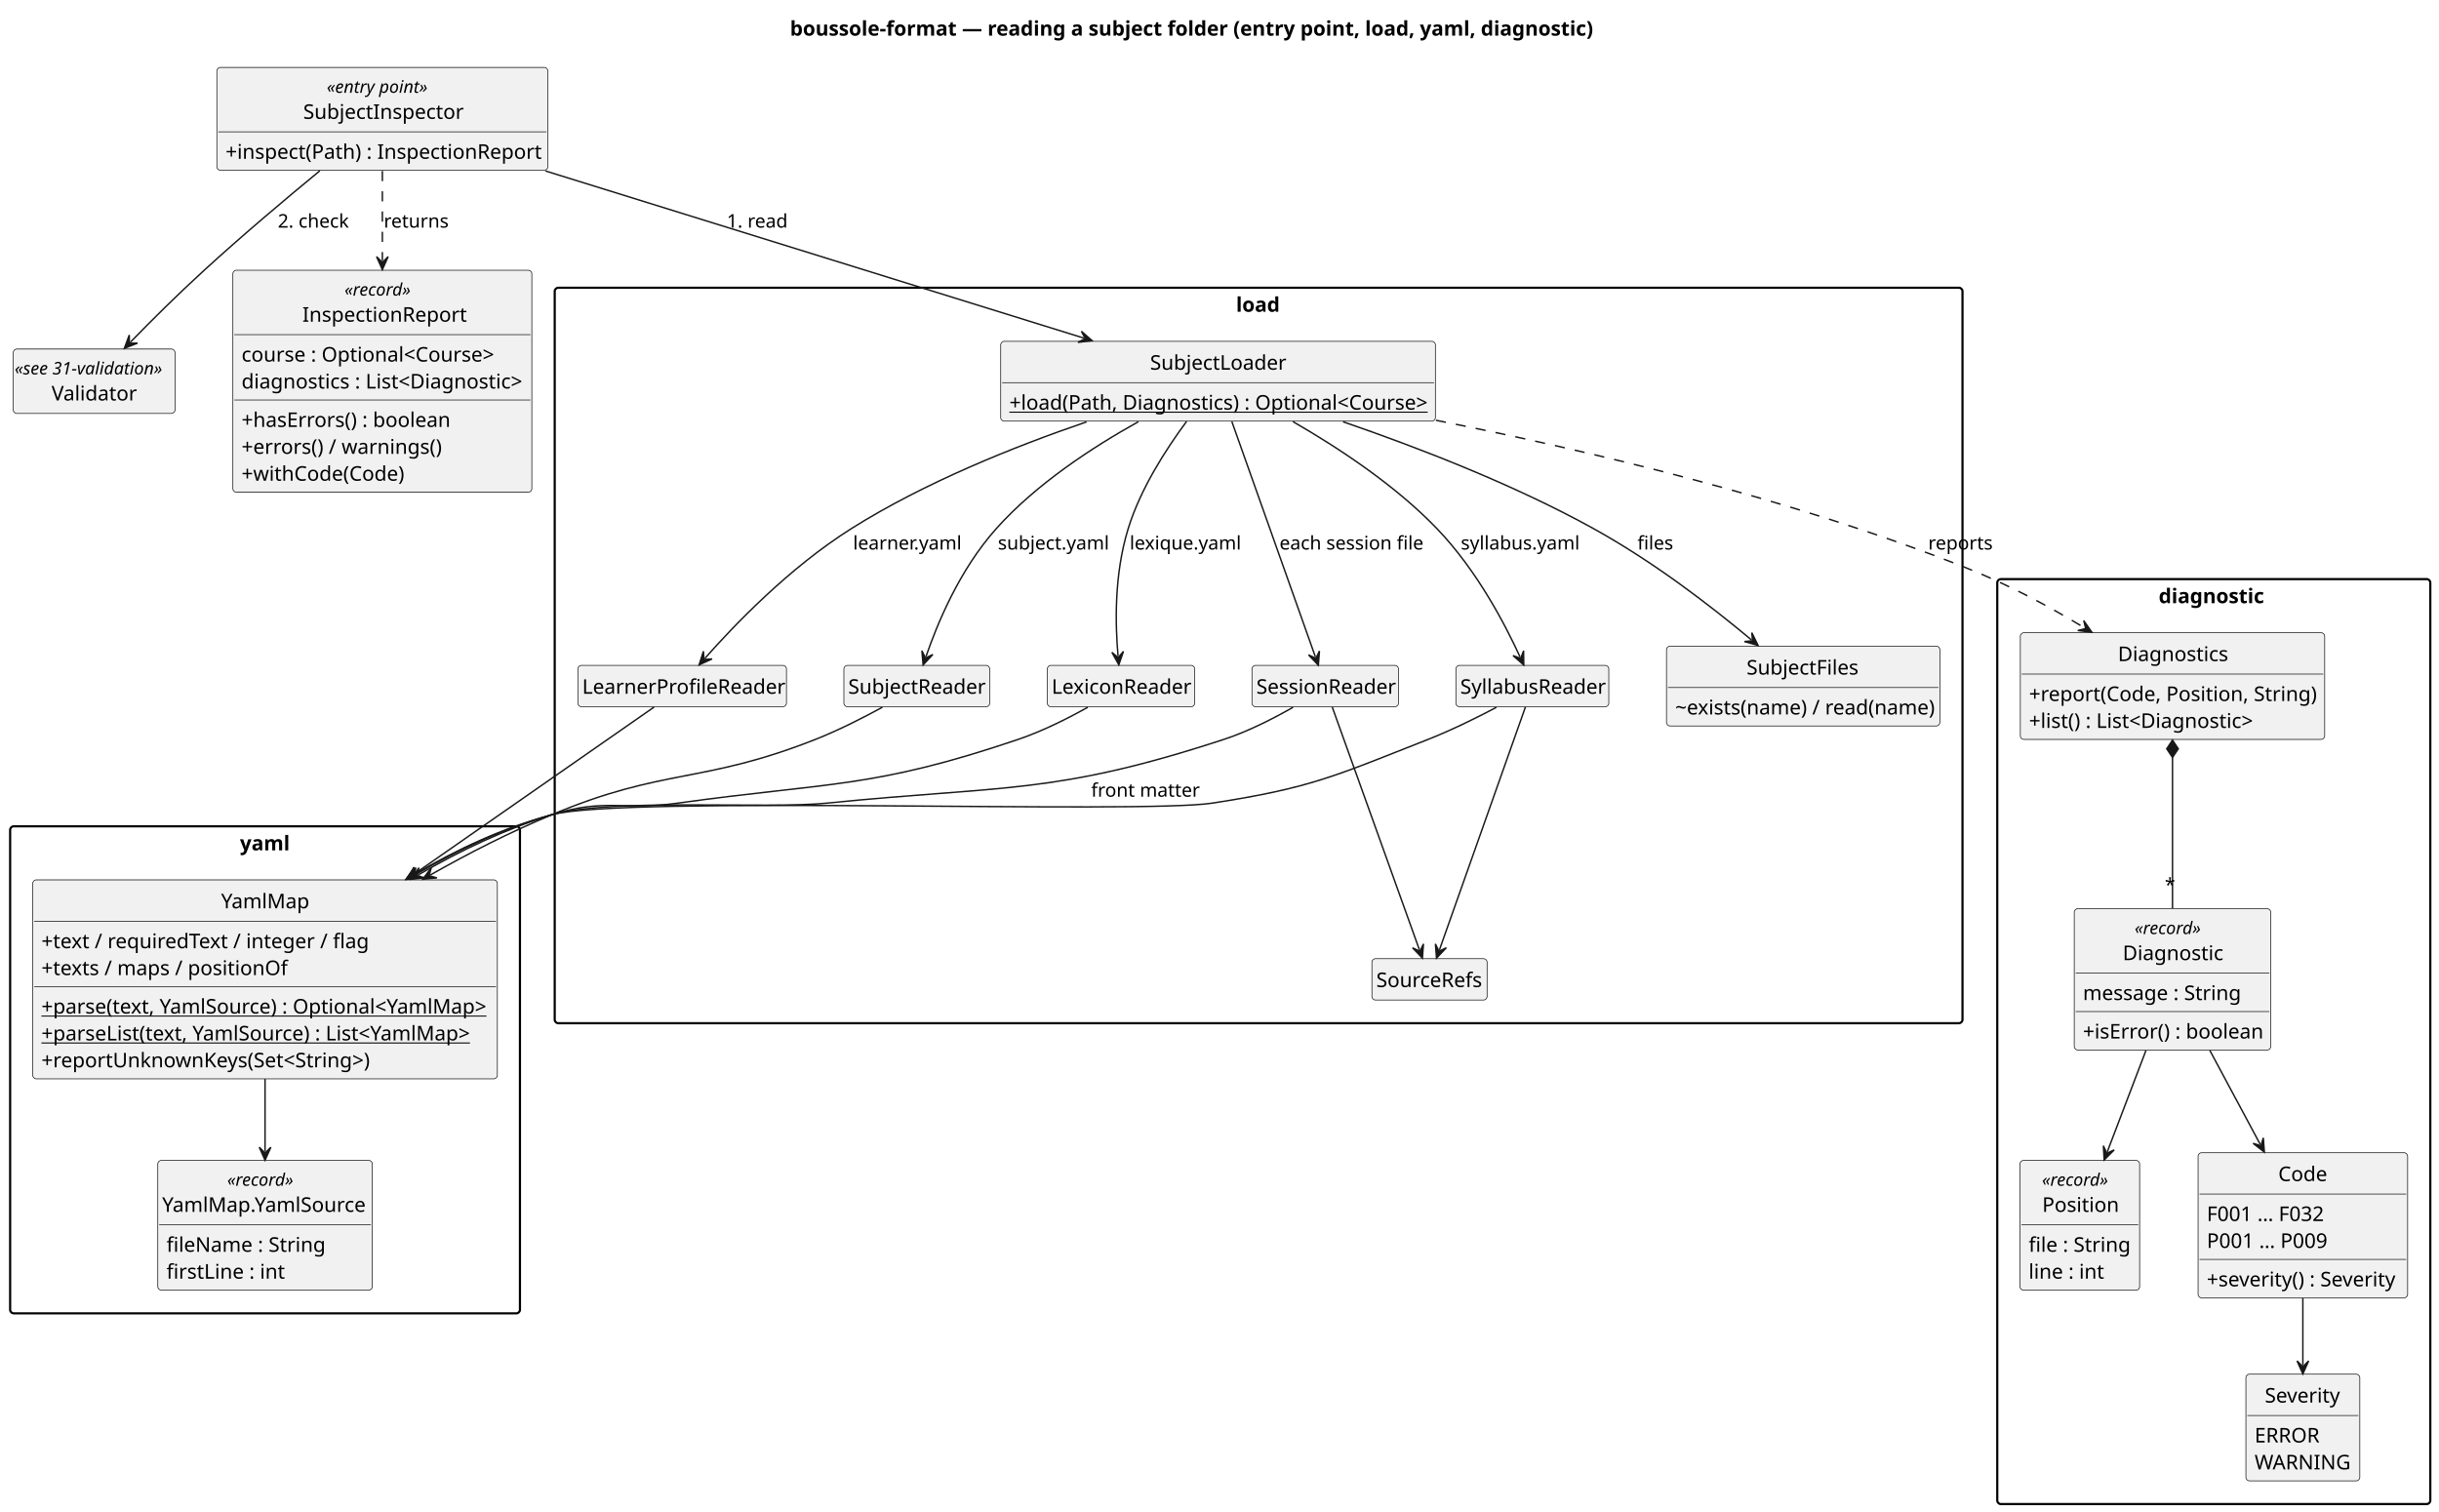
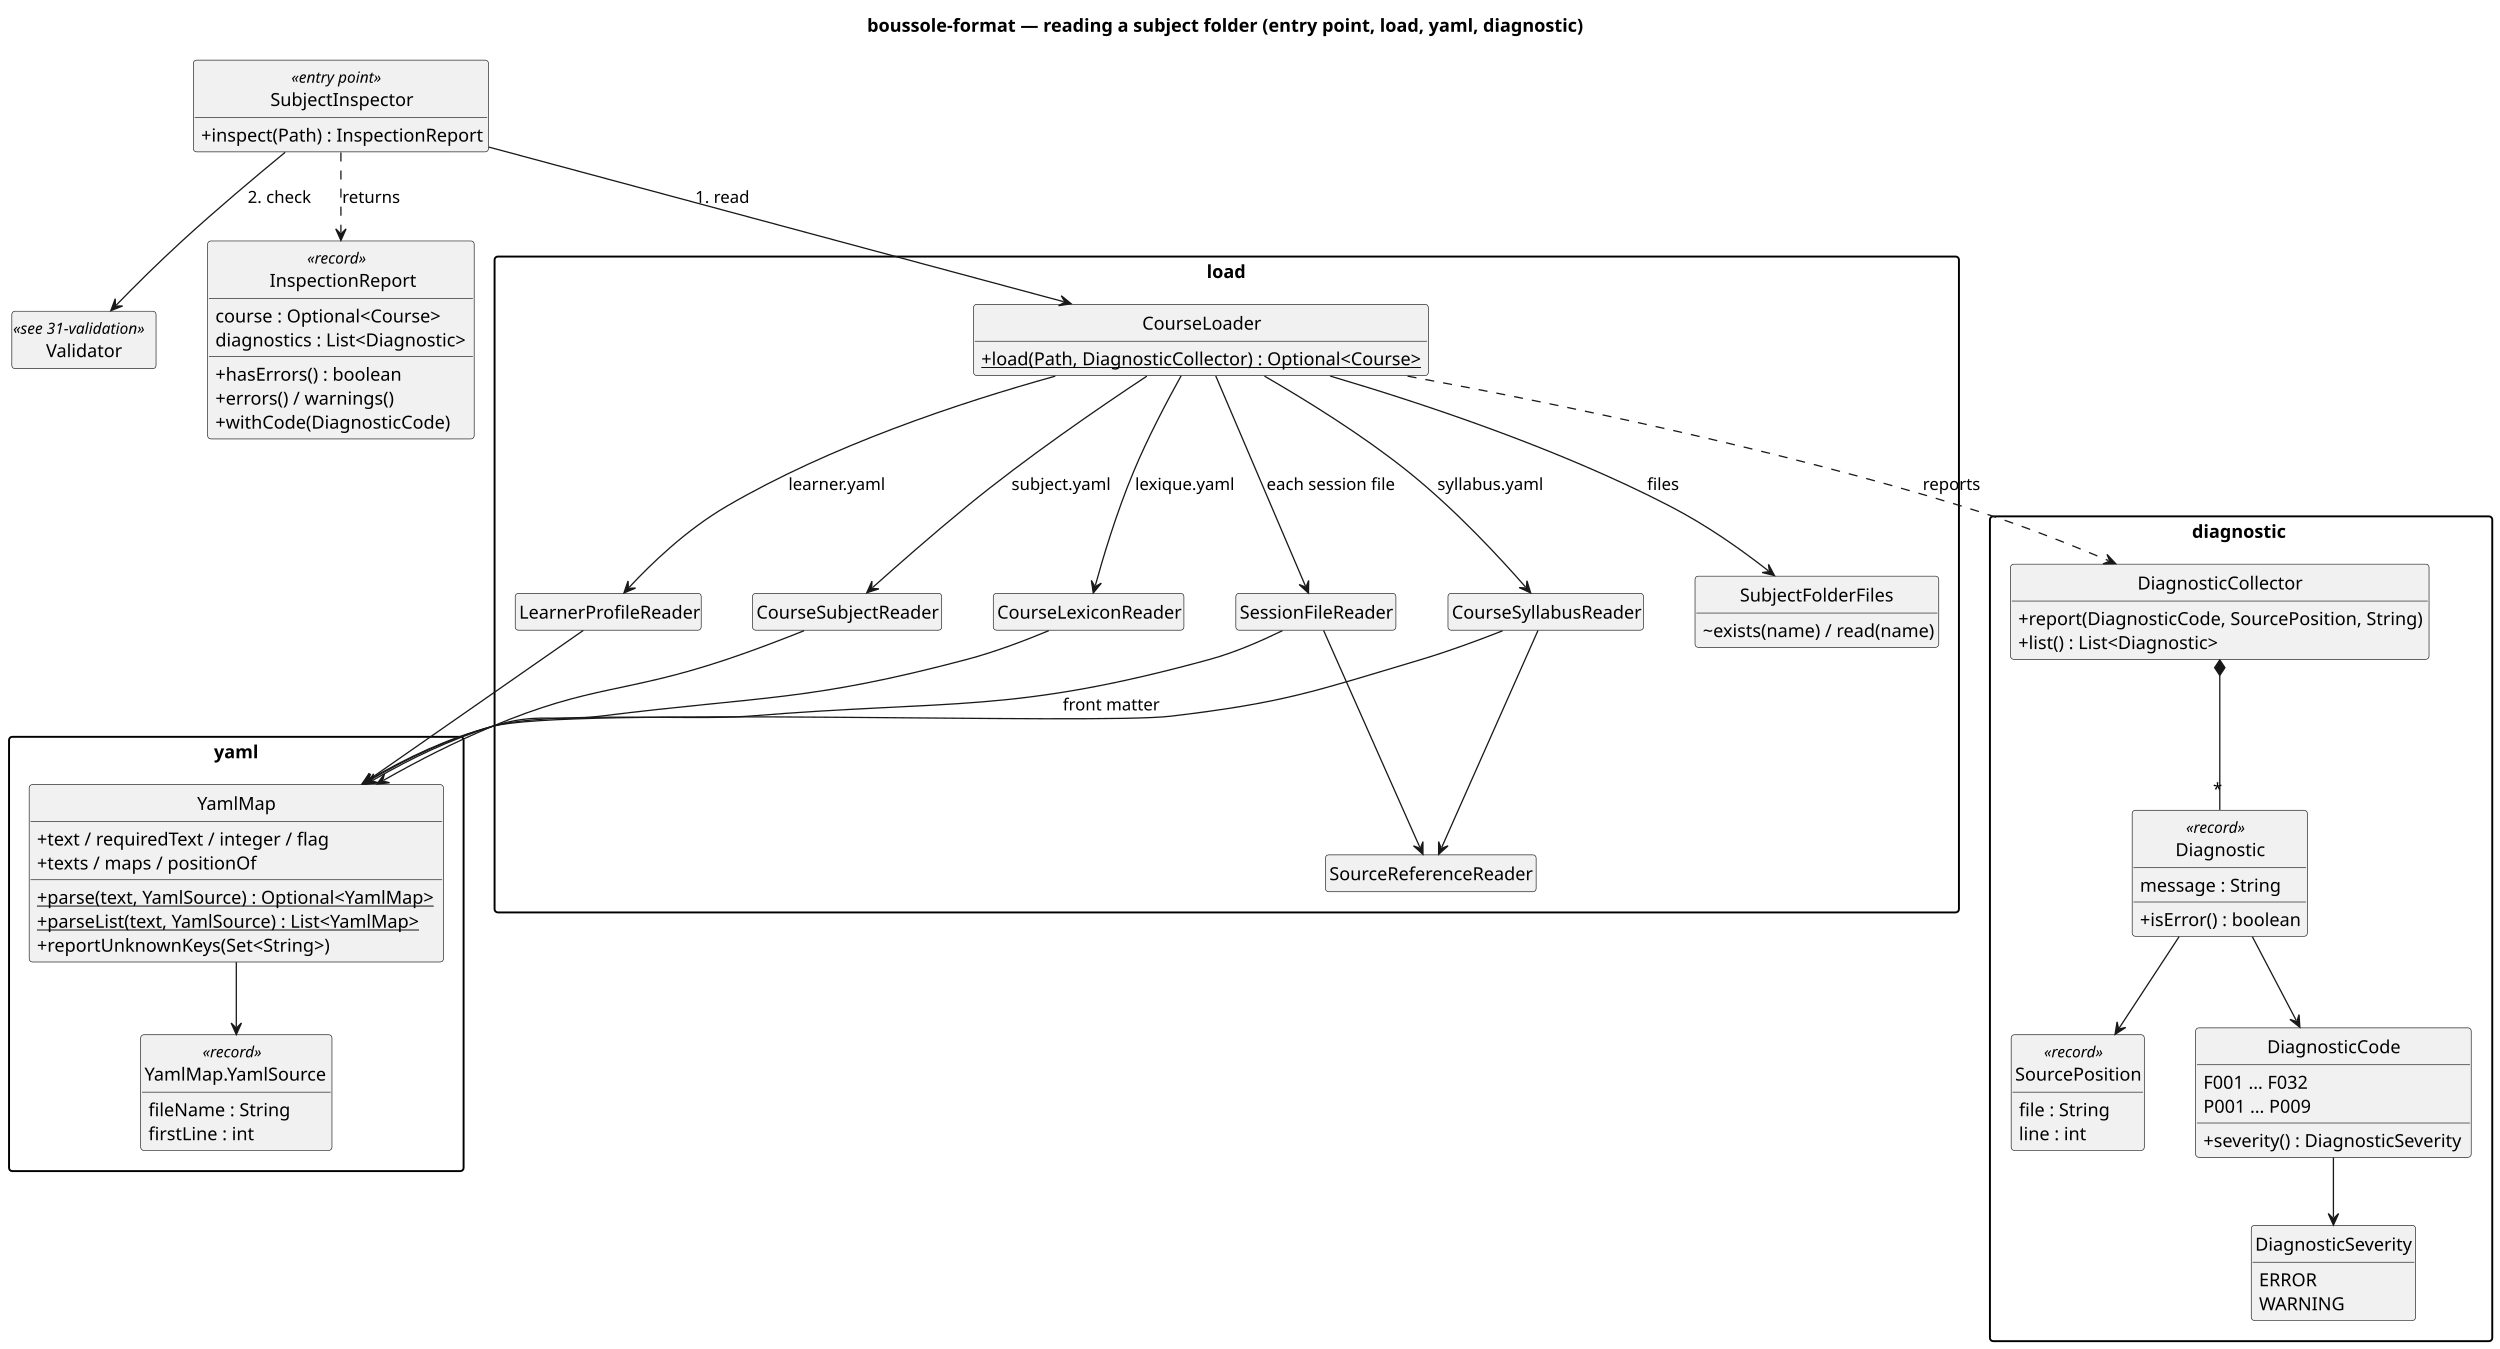
- <svg xmlns="http://www.w3.org/2000/svg" contentStyleType="text/css" data-diagram-type="CLASS" height="1044px" preserveAspectRatio="none" style="width:1684px;height:1044px;background:#FFFFFF;" version="1.1" viewBox="0 0 1684 1044" width="1684px" zoomAndPan="magnify">
+ <svg xmlns="http://www.w3.org/2000/svg" contentStyleType="text/css" data-diagram-type="CLASS" height="1044px" preserveAspectRatio="none" style="width:1936px;height:1044px;background:#FFFFFF;" version="1.1" viewBox="0 0 1936 1044" width="1936px" zoomAndPan="magnify">
  <defs />
  <g>
    <g class="title" data-source-line="7">
-       <text fill="#000000" font-family="sans-serif" font-size="14" font-weight="bold" lengthAdjust="spacing" textLength="579.087" x="545.457" y="24.616">boussole-format — reading a subject folder (entry point, load, yaml, diagnostic)</text>
+       <text fill="#000000" font-family="sans-serif" font-size="14" font-weight="bold" lengthAdjust="spacing" textLength="579.087" x="671.457" y="24.616">boussole-format — reading a subject folder (entry point, load, yaml, diagnostic)</text>
    </g>
    <g class="cluster" data-qualified-name="load" data-source-line="21" id="ent0005">
-       <rect fill="none" height="507.88" rx="2.5" ry="2.5" style="stroke:#000000;stroke-width:1.5;" width="972" x="383" y="198.684" />
-       <text fill="#000000" font-family="sans-serif" font-size="14" font-weight="bold" lengthAdjust="spacing" textLength="31.15" x="853.425" y="215.3">load</text>
+       <rect fill="none" height="507.88" rx="2.5" ry="2.5" style="stroke:#000000;stroke-width:1.5;" width="1134" x="383" y="198.684" />
+       <text fill="#000000" font-family="sans-serif" font-size="14" font-weight="bold" lengthAdjust="spacing" textLength="31.15" x="934.425" y="215.3">load</text>
    </g>
    <g class="cluster" data-qualified-name="yaml" data-source-line="36" id="ent0014">
      <rect fill="none" height="336.32" rx="2.5" ry="2.5" style="stroke:#000000;stroke-width:1.5;" width="352" x="7" y="570.584" />
      <text fill="#000000" font-family="sans-serif" font-size="14" font-weight="bold" lengthAdjust="spacing" textLength="34.664" x="165.668" y="587.2">yaml</text>
    </g>
    <g class="cluster" data-qualified-name="diagnostic" data-source-line="50" id="ent0017">
-       <rect fill="none" height="638.7" rx="2.5" ry="2.5" style="stroke:#000000;stroke-width:1.5;" width="299" x="1379" y="399.894" />
-       <text fill="#000000" font-family="sans-serif" font-size="14" font-weight="bold" lengthAdjust="spacing" textLength="76.083" x="1490.459" y="416.51">diagnostic</text>
-     </g>
-     <g class="entity" data-qualified-name="load.SubjectLoader" data-source-line="22" id="ent0006">
-       <rect fill="#F1F1F1" height="55.128" rx="2.5" ry="2.5" style="stroke:#181818;stroke-width:0.5;" width="300.147" x="690.93" y="235.684" />
-       <text fill="#000000" font-family="sans-serif" font-size="14" lengthAdjust="spacing" textLength="93.912" x="794.048" y="255.3">SubjectLoader</text>
-       <line style="stroke:#181818;stroke-width:0.5;" x1="691.93" x2="990.077" y1="264.248" y2="264.248" />
-       <text fill="#000000" font-family="sans-serif" font-size="14" lengthAdjust="spacing" text-decoration="underline" textLength="288.147" x="696.93" y="282.864">+load(Path, Diagnostics) : Optional&lt;Course&gt;</text>
-     </g>
-     <g class="entity" data-qualified-name="load.SubjectFiles" data-source-line="25" id="ent0007">
-       <rect fill="#F1F1F1" height="55.128" rx="2.5" ry="2.5" style="stroke:#181818;stroke-width:0.5;" width="188.749" x="1150.63" y="446.184" />
-       <text fill="#000000" font-family="sans-serif" font-size="14" lengthAdjust="spacing" textLength="78.232" x="1205.889" y="465.8">SubjectFiles</text>
-       <line style="stroke:#181818;stroke-width:0.5;" x1="1151.63" x2="1338.379" y1="474.748" y2="474.748" />
-       <text fill="#000000" font-family="sans-serif" font-size="14" lengthAdjust="spacing" textLength="176.749" x="1156.63" y="493.364">~exists(name) / read(name)</text>
-     </g>
-     <g class="entity" data-qualified-name="load.SubjectReader" data-source-line="28" id="ent0008">
-       <rect fill="#F1F1F1" height="28.564" rx="2.5" ry="2.5" style="stroke:#181818;stroke-width:0.5;" width="100.682" x="582.66" y="459.464" />
-       <text fill="#000000" font-family="sans-serif" font-size="14" lengthAdjust="spacing" textLength="94.682" x="585.66" y="479.08">SubjectReader</text>
-     </g>
-     <g class="entity" data-qualified-name="load.SyllabusReader" data-source-line="29" id="ent0009">
-       <rect fill="#F1F1F1" height="28.564" rx="2.5" ry="2.5" style="stroke:#181818;stroke-width:0.5;" width="105.568" x="1005.22" y="459.464" />
-       <text fill="#000000" font-family="sans-serif" font-size="14" lengthAdjust="spacing" textLength="99.568" x="1008.22" y="479.08">SyllabusReader</text>
-     </g>
-     <g class="entity" data-qualified-name="load.LexiconReader" data-source-line="30" id="ent0010">
-       <rect fill="#F1F1F1" height="28.564" rx="2.5" ry="2.5" style="stroke:#181818;stroke-width:0.5;" width="101.802" x="723.1" y="459.464" />
-       <text fill="#000000" font-family="sans-serif" font-size="14" lengthAdjust="spacing" textLength="95.802" x="726.1" y="479.08">LexiconReader</text>
+       <rect fill="none" height="638.7" rx="2.5" ry="2.5" style="stroke:#000000;stroke-width:1.5;" width="389" x="1541" y="399.894" />
+       <text fill="#000000" font-family="sans-serif" font-size="14" font-weight="bold" lengthAdjust="spacing" textLength="76.083" x="1697.459" y="416.51">diagnostic</text>
+     </g>
+     <g class="entity" data-qualified-name="load.CourseLoader" data-source-line="22" id="ent0006">
+       <rect fill="#F1F1F1" height="55.128" rx="2.5" ry="2.5" style="stroke:#181818;stroke-width:0.5;" width="352.241" x="753.88" y="235.684" />
+       <text fill="#000000" font-family="sans-serif" font-size="14" lengthAdjust="spacing" textLength="90.958" x="884.522" y="255.3">CourseLoader</text>
+       <line style="stroke:#181818;stroke-width:0.5;" x1="754.88" x2="1105.121" y1="264.248" y2="264.248" />
+       <text fill="#000000" font-family="sans-serif" font-size="14" lengthAdjust="spacing" text-decoration="underline" textLength="340.241" x="759.88" y="282.864">+load(Path, DiagnosticCollector) : Optional&lt;Course&gt;</text>
+     </g>
+     <g class="entity" data-qualified-name="load.SubjectFolderFiles" data-source-line="25" id="ent0007">
+       <rect fill="#F1F1F1" height="55.128" rx="2.5" ry="2.5" style="stroke:#181818;stroke-width:0.5;" width="188.749" x="1312.63" y="446.184" />
+       <text fill="#000000" font-family="sans-serif" font-size="14" lengthAdjust="spacing" textLength="119.336" x="1347.337" y="465.8">SubjectFolderFiles</text>
+       <line style="stroke:#181818;stroke-width:0.5;" x1="1313.63" x2="1500.379" y1="474.748" y2="474.748" />
+       <text fill="#000000" font-family="sans-serif" font-size="14" lengthAdjust="spacing" textLength="176.749" x="1318.63" y="493.364">~exists(name) / read(name)</text>
+     </g>
+     <g class="entity" data-qualified-name="load.CourseSubjectReader" data-source-line="28" id="ent0008">
+       <rect fill="#F1F1F1" height="28.564" rx="2.5" ry="2.5" style="stroke:#181818;stroke-width:0.5;" width="146.504" x="582.75" y="459.464" />
+       <text fill="#000000" font-family="sans-serif" font-size="14" lengthAdjust="spacing" textLength="140.504" x="585.75" y="479.08">CourseSubjectReader</text>
+     </g>
+     <g class="entity" data-qualified-name="load.CourseSyllabusReader" data-source-line="29" id="ent0009">
+       <rect fill="#F1F1F1" height="28.564" rx="2.5" ry="2.5" style="stroke:#181818;stroke-width:0.5;" width="151.389" x="1121.31" y="459.464" />
+       <text fill="#000000" font-family="sans-serif" font-size="14" lengthAdjust="spacing" textLength="145.389" x="1124.31" y="479.08">CourseSyllabusReader</text>
+     </g>
+     <g class="entity" data-qualified-name="load.CourseLexiconReader" data-source-line="30" id="ent0010">
+       <rect fill="#F1F1F1" height="28.564" rx="2.5" ry="2.5" style="stroke:#181818;stroke-width:0.5;" width="147.624" x="769.19" y="459.464" />
+       <text fill="#000000" font-family="sans-serif" font-size="14" lengthAdjust="spacing" textLength="141.624" x="772.19" y="479.08">CourseLexiconReader</text>
    </g>
    <g class="entity" data-qualified-name="load.LearnerProfileReader" data-source-line="31" id="ent0011">
      <rect fill="#F1F1F1" height="28.564" rx="2.5" ry="2.5" style="stroke:#181818;stroke-width:0.5;" width="144.025" x="398.99" y="459.464" />
      <text fill="#000000" font-family="sans-serif" font-size="14" lengthAdjust="spacing" textLength="138.025" x="401.99" y="479.08">LearnerProfileReader</text>
    </g>
-     <g class="entity" data-qualified-name="load.SessionReader" data-source-line="32" id="ent0012">
-       <rect fill="#F1F1F1" height="28.564" rx="2.5" ry="2.5" style="stroke:#181818;stroke-width:0.5;" width="101.158" x="864.42" y="459.464" />
-       <text fill="#000000" font-family="sans-serif" font-size="14" lengthAdjust="spacing" textLength="95.158" x="867.42" y="479.08">SessionReader</text>
-     </g>
-     <g class="entity" data-qualified-name="load.SourceRefs" data-source-line="33" id="ent0013">
-       <rect fill="#F1F1F1" height="28.564" rx="2.5" ry="2.5" style="stroke:#181818;stroke-width:0.5;" width="79.528" x="947.24" y="661.994" />
-       <text fill="#000000" font-family="sans-serif" font-size="14" lengthAdjust="spacing" textLength="73.528" x="950.24" y="681.61">SourceRefs</text>
+     <g class="entity" data-qualified-name="load.SessionFileReader" data-source-line="32" id="ent0012">
+       <rect fill="#F1F1F1" height="28.564" rx="2.5" ry="2.5" style="stroke:#181818;stroke-width:0.5;" width="123.95" x="957.03" y="459.464" />
+       <text fill="#000000" font-family="sans-serif" font-size="14" lengthAdjust="spacing" textLength="117.95" x="960.03" y="479.08">SessionFileReader</text>
+     </g>
+     <g class="entity" data-qualified-name="load.SourceReferenceReader" data-source-line="33" id="ent0013">
+       <rect fill="#F1F1F1" height="28.564" rx="2.5" ry="2.5" style="stroke:#181818;stroke-width:0.5;" width="163.163" x="1026.42" y="661.994" />
+       <text fill="#000000" font-family="sans-serif" font-size="14" lengthAdjust="spacing" textLength="157.163" x="1029.42" y="681.61">SourceReferenceReader</text>
    </g>
    <g class="entity" data-qualified-name="yaml.YamlMap" data-source-line="37" id="ent0015">
      <rect fill="#F1F1F1" height="137.383" rx="2.5" ry="2.5" style="stroke:#181818;stroke-width:0.5;" width="320.797" x="22.6" y="607.584" />
      <text fill="#000000" font-family="sans-serif" font-size="14" lengthAdjust="spacing" textLength="60.69" x="152.654" y="627.2">YamlMap</text>
      <line style="stroke:#181818;stroke-width:0.5;" x1="23.6" x2="342.397" y1="636.148" y2="636.148" />
      <text fill="#000000" font-family="sans-serif" font-size="14" lengthAdjust="spacing" textLength="228.633" x="28.6" y="654.764">+text / requiredText / integer / flag</text>
      <text fill="#000000" font-family="sans-serif" font-size="14" lengthAdjust="spacing" textLength="169.931" x="28.6" y="673.328">+texts / maps / positionOf</text>
      <line style="stroke:#181818;stroke-width:0.5;" x1="23.6" x2="342.397" y1="681.276" y2="681.276" />
      <text fill="#000000" font-family="sans-serif" font-size="14" lengthAdjust="spacing" text-decoration="underline" textLength="308.797" x="28.6" y="699.892">+parse(text, YamlSource) : Optional&lt;YamlMap&gt;</text>
      <text fill="#000000" font-family="sans-serif" font-size="14" lengthAdjust="spacing" text-decoration="underline" textLength="300.019" x="28.6" y="718.456">+parseList(text, YamlSource) : List&lt;YamlMap&gt;</text>
      <text fill="#000000" font-family="sans-serif" font-size="14" lengthAdjust="spacing" textLength="226.757" x="28.6" y="737.019">+reportUnknownKeys(Set&lt;String&gt;)</text>
    </g>
    <g class="entity" data-qualified-name="yaml.YamlSource" data-source-line="44" id="ent0016">
      <rect fill="#F1F1F1" height="89.604" rx="2.5" ry="2.5" style="stroke:#181818;stroke-width:0.5;" width="148.127" x="108.94" y="801.294" />
      <text fill="#000000" font-family="sans-serif" font-size="12" font-style="italic" lengthAdjust="spacing" textLength="52.248" x="156.88" y="818.822">«record»</text>
      <text fill="#000000" font-family="sans-serif" font-size="14" lengthAdjust="spacing" textLength="142.127" x="111.94" y="836.822">YamlMap.YamlSource</text>
      <line style="stroke:#181818;stroke-width:0.5;" x1="109.94" x2="256.067" y1="845.77" y2="845.77" />
      <text fill="#000000" font-family="sans-serif" font-size="14" lengthAdjust="spacing" textLength="108.696" x="114.94" y="864.386">fileName : String</text>
      <text fill="#000000" font-family="sans-serif" font-size="14" lengthAdjust="spacing" textLength="81.704" x="114.94" y="882.95">firstLine : int</text>
    </g>
-     <g class="entity" data-qualified-name="diagnostic.Diagnostics" data-source-line="51" id="ent0018">
-       <rect fill="#F1F1F1" height="73.692" rx="2.5" ry="2.5" style="stroke:#181818;stroke-width:0.5;" width="210.141" x="1394.93" y="436.894" />
-       <text fill="#000000" font-family="sans-serif" font-size="14" lengthAdjust="spacing" textLength="75.404" x="1462.299" y="456.51">Diagnostics</text>
-       <line style="stroke:#181818;stroke-width:0.5;" x1="1395.93" x2="1604.071" y1="465.458" y2="465.458" />
-       <text fill="#000000" font-family="sans-serif" font-size="14" lengthAdjust="spacing" textLength="198.141" x="1400.93" y="484.074">+report(Code, Position, String)</text>
-       <text fill="#000000" font-family="sans-serif" font-size="14" lengthAdjust="spacing" textLength="157.387" x="1400.93" y="502.638">+list() : List&lt;Diagnostic&gt;</text>
+     <g class="entity" data-qualified-name="diagnostic.DiagnosticCollector" data-source-line="51" id="ent0018">
+       <rect fill="#F1F1F1" height="73.692" rx="2.5" ry="2.5" style="stroke:#181818;stroke-width:0.5;" width="324.115" x="1556.94" y="436.894" />
+       <text fill="#000000" font-family="sans-serif" font-size="14" lengthAdjust="spacing" textLength="127.498" x="1655.249" y="456.51">DiagnosticCollector</text>
+       <line style="stroke:#181818;stroke-width:0.5;" x1="1557.94" x2="1880.055" y1="465.458" y2="465.458" />
+       <text fill="#000000" font-family="sans-serif" font-size="14" lengthAdjust="spacing" textLength="312.115" x="1562.94" y="484.074">+report(DiagnosticCode, SourcePosition, String)</text>
+       <text fill="#000000" font-family="sans-serif" font-size="14" lengthAdjust="spacing" textLength="157.387" x="1562.94" y="502.638">+list() : List&lt;Diagnostic&gt;</text>
    </g>
    <g class="entity" data-qualified-name="diagnostic.Diagnostic" data-source-line="55" id="ent0019">
-       <rect fill="#F1F1F1" height="97.604" rx="2.5" ry="2.5" style="stroke:#181818;stroke-width:0.5;" width="135.676" x="1432.16" y="627.474" />
-       <text fill="#000000" font-family="sans-serif" font-size="12" font-style="italic" lengthAdjust="spacing" textLength="52.248" x="1473.874" y="645.002">«record»</text>
-       <text fill="#000000" font-family="sans-serif" font-size="14" lengthAdjust="spacing" textLength="68.74" x="1465.628" y="663.002">Diagnostic</text>
-       <line style="stroke:#181818;stroke-width:0.5;" x1="1433.16" x2="1566.836" y1="671.95" y2="671.95" />
-       <text fill="#000000" font-family="sans-serif" font-size="14" lengthAdjust="spacing" textLength="108.052" x="1438.16" y="690.566">message : String</text>
-       <line style="stroke:#181818;stroke-width:0.5;" x1="1433.16" x2="1566.836" y1="698.514" y2="698.514" />
-       <text fill="#000000" font-family="sans-serif" font-size="14" lengthAdjust="spacing" textLength="123.676" x="1438.16" y="717.13">+isError() : boolean</text>
-     </g>
-     <g class="entity" data-qualified-name="diagnostic.Code" data-source-line="59" id="ent0020">
-       <rect fill="#F1F1F1" height="100.256" rx="2.5" ry="2.5" style="stroke:#181818;stroke-width:0.5;" width="144.678" x="1517.66" y="795.974" />
-       <text fill="#000000" font-family="sans-serif" font-size="14" lengthAdjust="spacing" textLength="33.95" x="1573.024" y="815.59">Code</text>
-       <line style="stroke:#181818;stroke-width:0.5;" x1="1518.66" x2="1661.338" y1="824.538" y2="824.538" />
-       <text fill="#000000" font-family="sans-serif" font-size="14" lengthAdjust="spacing" textLength="86.548" x="1523.66" y="843.154">F001 … F032</text>
-       <text fill="#000000" font-family="sans-serif" font-size="14" lengthAdjust="spacing" textLength="89.418" x="1523.66" y="861.718">P001 … P009</text>
-       <line style="stroke:#181818;stroke-width:0.5;" x1="1518.66" x2="1661.338" y1="869.666" y2="869.666" />
-       <text fill="#000000" font-family="sans-serif" font-size="14" lengthAdjust="spacing" textLength="132.678" x="1523.66" y="888.282">+severity() : Severity</text>
-     </g>
-     <g class="entity" data-qualified-name="diagnostic.Severity" data-source-line="64" id="ent0021">
-       <rect fill="#F1F1F1" height="73.692" rx="2.5" ry="2.5" style="stroke:#181818;stroke-width:0.5;" width="78.64" x="1550.68" y="948.904" />
-       <text fill="#000000" font-family="sans-serif" font-size="14" lengthAdjust="spacing" textLength="52.514" x="1563.743" y="968.52">Severity</text>
-       <line style="stroke:#181818;stroke-width:0.5;" x1="1551.68" x2="1628.32" y1="977.468" y2="977.468" />
-       <text fill="#000000" font-family="sans-serif" font-size="14" lengthAdjust="spacing" textLength="45.99" x="1556.68" y="996.084">ERROR</text>
-       <text fill="#000000" font-family="sans-serif" font-size="14" lengthAdjust="spacing" textLength="66.64" x="1556.68" y="1014.648">WARNING</text>
-     </g>
-     <g class="entity" data-qualified-name="diagnostic.Position" data-source-line="68" id="ent0022">
-       <rect fill="#F1F1F1" height="89.604" rx="2.5" ry="2.5" style="stroke:#181818;stroke-width:0.5;" width="82.616" x="1394.69" y="801.294" />
-       <text fill="#000000" font-family="sans-serif" font-size="12" font-style="italic" lengthAdjust="spacing" textLength="52.248" x="1409.874" y="818.822">«record»</text>
-       <text fill="#000000" font-family="sans-serif" font-size="14" lengthAdjust="spacing" textLength="51.87" x="1410.063" y="836.822">Position</text>
-       <line style="stroke:#181818;stroke-width:0.5;" x1="1395.69" x2="1476.306" y1="845.77" y2="845.77" />
-       <text fill="#000000" font-family="sans-serif" font-size="14" lengthAdjust="spacing" textLength="70.616" x="1400.69" y="864.386">file : String</text>
-       <text fill="#000000" font-family="sans-serif" font-size="14" lengthAdjust="spacing" textLength="51.8" x="1400.69" y="882.95">line : int</text>
+       <rect fill="#F1F1F1" height="97.604" rx="2.5" ry="2.5" style="stroke:#181818;stroke-width:0.5;" width="135.676" x="1651.16" y="627.474" />
+       <text fill="#000000" font-family="sans-serif" font-size="12" font-style="italic" lengthAdjust="spacing" textLength="52.248" x="1692.874" y="645.002">«record»</text>
+       <text fill="#000000" font-family="sans-serif" font-size="14" lengthAdjust="spacing" textLength="68.74" x="1684.628" y="663.002">Diagnostic</text>
+       <line style="stroke:#181818;stroke-width:0.5;" x1="1652.16" x2="1785.836" y1="671.95" y2="671.95" />
+       <text fill="#000000" font-family="sans-serif" font-size="14" lengthAdjust="spacing" textLength="108.052" x="1657.16" y="690.566">message : String</text>
+       <line style="stroke:#181818;stroke-width:0.5;" x1="1652.16" x2="1785.836" y1="698.514" y2="698.514" />
+       <text fill="#000000" font-family="sans-serif" font-size="14" lengthAdjust="spacing" textLength="123.676" x="1657.16" y="717.13">+isError() : boolean</text>
+     </g>
+     <g class="entity" data-qualified-name="diagnostic.DiagnosticCode" data-source-line="59" id="ent0020">
+       <rect fill="#F1F1F1" height="100.256" rx="2.5" ry="2.5" style="stroke:#181818;stroke-width:0.5;" width="213.417" x="1700.29" y="795.974" />
+       <text fill="#000000" font-family="sans-serif" font-size="14" lengthAdjust="spacing" textLength="102.69" x="1755.654" y="815.59">DiagnosticCode</text>
+       <line style="stroke:#181818;stroke-width:0.5;" x1="1701.29" x2="1912.707" y1="824.538" y2="824.538" />
+       <text fill="#000000" font-family="sans-serif" font-size="14" lengthAdjust="spacing" textLength="86.548" x="1706.29" y="843.154">F001 … F032</text>
+       <text fill="#000000" font-family="sans-serif" font-size="14" lengthAdjust="spacing" textLength="89.418" x="1706.29" y="861.718">P001 … P009</text>
+       <line style="stroke:#181818;stroke-width:0.5;" x1="1701.29" x2="1912.707" y1="869.666" y2="869.666" />
+       <text fill="#000000" font-family="sans-serif" font-size="14" lengthAdjust="spacing" textLength="201.417" x="1706.29" y="888.282">+severity() : DiagnosticSeverity</text>
+     </g>
+     <g class="entity" data-qualified-name="diagnostic.DiagnosticSeverity" data-source-line="64" id="ent0021">
+       <rect fill="#F1F1F1" height="73.692" rx="2.5" ry="2.5" style="stroke:#181818;stroke-width:0.5;" width="127.254" x="1743.37" y="948.904" />
+       <text fill="#000000" font-family="sans-serif" font-size="14" lengthAdjust="spacing" textLength="121.254" x="1746.37" y="968.52">DiagnosticSeverity</text>
+       <line style="stroke:#181818;stroke-width:0.5;" x1="1744.37" x2="1869.624" y1="977.468" y2="977.468" />
+       <text fill="#000000" font-family="sans-serif" font-size="14" lengthAdjust="spacing" textLength="45.99" x="1749.37" y="996.084">ERROR</text>
+       <text fill="#000000" font-family="sans-serif" font-size="14" lengthAdjust="spacing" textLength="66.64" x="1749.37" y="1014.648">WARNING</text>
+     </g>
+     <g class="entity" data-qualified-name="diagnostic.SourcePosition" data-source-line="68" id="ent0022">
+       <rect fill="#F1F1F1" height="89.604" rx="2.5" ry="2.5" style="stroke:#181818;stroke-width:0.5;" width="103.104" x="1557.45" y="801.294" />
+       <text fill="#000000" font-family="sans-serif" font-size="12" font-style="italic" lengthAdjust="spacing" textLength="52.248" x="1582.878" y="818.822">«record»</text>
+       <text fill="#000000" font-family="sans-serif" font-size="14" lengthAdjust="spacing" textLength="97.104" x="1560.45" y="836.822">SourcePosition</text>
+       <line style="stroke:#181818;stroke-width:0.5;" x1="1558.45" x2="1659.554" y1="845.77" y2="845.77" />
+       <text fill="#000000" font-family="sans-serif" font-size="14" lengthAdjust="spacing" textLength="70.616" x="1563.45" y="864.386">file : String</text>
+       <text fill="#000000" font-family="sans-serif" font-size="14" lengthAdjust="spacing" textLength="51.8" x="1563.45" y="882.95">line : int</text>
    </g>
    <g class="entity" data-qualified-name="Validator" data-source-line="9" id="ent0002">
      <rect fill="#F1F1F1" height="44.476" rx="2.5" ry="2.5" style="stroke:#181818;stroke-width:0.5;" width="111.693" x="9.15" y="241.014" />
      <text fill="#000000" font-family="sans-serif" font-size="12" font-style="italic" lengthAdjust="spacing" textLength="109.693" x="10.15" y="258.542">«see 31-validation»</text>
      <text fill="#000000" font-family="sans-serif" font-size="14" lengthAdjust="spacing" textLength="58.716" x="35.639" y="276.542">Validator</text>
    </g>
    <g class="entity" data-qualified-name="SubjectInspector" data-source-line="10" id="ent0003">
      <rect fill="#F1F1F1" height="71.04" rx="2.5" ry="2.5" style="stroke:#181818;stroke-width:0.5;" width="228.537" x="149.73" y="46.564" />
      <text fill="#000000" font-family="sans-serif" font-size="12" font-style="italic" lengthAdjust="spacing" textLength="76.765" x="225.616" y="64.092">«entry point»</text>
      <text fill="#000000" font-family="sans-serif" font-size="14" lengthAdjust="spacing" textLength="109.284" x="209.357" y="82.092">SubjectInspector</text>
      <line style="stroke:#181818;stroke-width:0.5;" x1="150.73" x2="377.267" y1="91.04" y2="91.04" />
      <text fill="#000000" font-family="sans-serif" font-size="14" lengthAdjust="spacing" textLength="216.537" x="155.73" y="109.656">+inspect(Path) : InspectionReport</text>
    </g>
    <g class="entity" data-qualified-name="InspectionReport" data-source-line="13" id="ent0004">
      <rect fill="#F1F1F1" height="153.296" rx="2.5" ry="2.5" style="stroke:#181818;stroke-width:0.5;" width="206.431" x="160.78" y="186.604" />
      <text fill="#000000" font-family="sans-serif" font-size="12" font-style="italic" lengthAdjust="spacing" textLength="52.248" x="237.871" y="204.132">«record»</text>
      <text fill="#000000" font-family="sans-serif" font-size="14" lengthAdjust="spacing" textLength="110.474" x="208.759" y="222.132">InspectionReport</text>
      <line style="stroke:#181818;stroke-width:0.5;" x1="161.78" x2="366.211" y1="231.08" y2="231.08" />
      <text fill="#000000" font-family="sans-serif" font-size="14" lengthAdjust="spacing" textLength="173.641" x="166.78" y="249.696">course : Optional&lt;Course&gt;</text>
      <text fill="#000000" font-family="sans-serif" font-size="14" lengthAdjust="spacing" textLength="194.431" x="166.78" y="268.26">diagnostics : List&lt;Diagnostic&gt;</text>
      <line style="stroke:#181818;stroke-width:0.5;" x1="161.78" x2="366.211" y1="276.208" y2="276.208" />
      <text fill="#000000" font-family="sans-serif" font-size="14" lengthAdjust="spacing" textLength="142.576" x="166.78" y="294.824">+hasErrors() : boolean</text>
      <text fill="#000000" font-family="sans-serif" font-size="14" lengthAdjust="spacing" textLength="137.857" x="166.78" y="313.388">+errors() / warnings()</text>
-       <text fill="#000000" font-family="sans-serif" font-size="14" lengthAdjust="spacing" textLength="113.358" x="166.78" y="331.952">+withCode(Code)</text>
+       <text fill="#000000" font-family="sans-serif" font-size="14" lengthAdjust="spacing" textLength="182.097" x="166.78" y="331.952">+withCode(DiagnosticCode)</text>
    </g>
    <g class="link" data-entity-1="ent0003" data-entity-2="ent0006" data-link-type="dependency" data-source-line="74" id="lnk23">
-       <path codeLine="74" d="M376.62,118.054 C487.15,152.374 647.63,202.205 748.34,233.475" fill="none" id="SubjectInspector-to-SubjectLoader" style="stroke:#181818;stroke-width:1;" />
-       <polygon fill="#181818" points="754.07,235.254,746.661,228.765,749.295,233.771,744.289,236.405,754.07,235.254" style="stroke:#181818;stroke-width:1;" />
-       <text fill="#000000" font-family="sans-serif" font-size="13" lengthAdjust="spacing" textLength="39.767" x="501.82" y="157.176">1. read</text>
+       <path codeLine="74" d="M378.49,113.884 C505.5,148.054 702.636,201.085 823.716,233.655" fill="none" id="SubjectInspector-to-CourseLoader" style="stroke:#181818;stroke-width:1;" />
+       <polygon fill="#181818" points="829.51,235.214,821.858,229.013,824.682,233.915,819.78,236.739,829.51,235.214" style="stroke:#181818;stroke-width:1;" />
+       <text fill="#000000" font-family="sans-serif" font-size="13" lengthAdjust="spacing" textLength="39.767" x="538.35" y="157.176">1. read</text>
    </g>
    <g class="link" data-entity-1="ent0003" data-entity-2="ent0004" data-link-type="dependency" data-source-line="75" id="lnk24">
      <path codeLine="75" d="M264,118.054 C264,137.504 264,156.514 264,180.214" fill="none" id="SubjectInspector-to-InspectionReport" style="stroke:#181818;stroke-width:1;stroke-dasharray:7,7;" />
      <polygon fill="#181818" points="264,186.214,268,177.214,264,181.214,260,177.214,264,186.214" style="stroke:#181818;stroke-width:1;" />
      <text fill="#000000" font-family="sans-serif" font-size="13" lengthAdjust="spacing" textLength="43.394" x="265" y="157.176">returns</text>
    </g>
    <g class="link" data-entity-1="ent0006" data-entity-2="ent0007" data-link-type="dependency" data-source-line="76" id="lnk25">
-       <path codeLine="76" d="M927.28,291.234 C978.93,308.974 1045.01,334.494 1100,364.894 C1142.01,388.124 1180.993,418.26 1209.263,441.85" fill="none" id="SubjectLoader-to-SubjectFiles" style="stroke:#181818;stroke-width:1;" />
-       <polygon fill="#181818" points="1213.87,445.694,1209.523,436.856,1210.031,442.49,1204.397,442.999,1213.87,445.694" style="stroke:#181818;stroke-width:1;" />
-       <text fill="#000000" font-family="sans-serif" font-size="13" lengthAdjust="spacing" textLength="24.557" x="1130.56" y="379.466">files</text>
+       <path codeLine="76" d="M1030.15,291.244 C1104.83,313.314 1208.16,347.994 1293,391.894 C1322.09,406.954 1347.466,424.927 1369.436,442.037" fill="none" id="CourseLoader-to-SubjectFolderFiles" style="stroke:#181818;stroke-width:1;" />
+       <polygon fill="#181818" points="1374.17,445.724,1369.527,437.038,1370.225,442.652,1364.612,443.35,1374.17,445.724" style="stroke:#181818;stroke-width:1;" />
+       <text fill="#000000" font-family="sans-serif" font-size="13" lengthAdjust="spacing" textLength="24.557" x="1275.51" y="379.466">files</text>
    </g>
    <g class="link" data-entity-1="ent0006" data-entity-2="ent0008" data-link-type="dependency" data-source-line="77" id="lnk26">
-       <path codeLine="77" d="M785.96,291.224 C754.3,308.824 715.47,334.224 688,364.894 C662.06,393.864 646.844,431.611 639.314,453.471" fill="none" id="SubjectLoader-to-SubjectReader" style="stroke:#181818;stroke-width:1;" />
-       <polygon fill="#181818" points="637.36,459.144,644.073,451.937,638.988,454.416,636.509,449.332,637.36,459.144" style="stroke:#181818;stroke-width:1;" />
-       <text fill="#000000" font-family="sans-serif" font-size="13" lengthAdjust="spacing" textLength="75.907" x="689" y="379.466">subject.yaml</text>
+       <path codeLine="77" d="M888.15,291.264 C850.64,316.054 794.66,354.494 749,391.894 C721.03,414.814 693.932,438.703 675.702,455.013" fill="none" id="CourseLoader-to-CourseSubjectReader" style="stroke:#181818;stroke-width:1;" />
+       <polygon fill="#181818" points="671.23,459.014,680.604,455.994,674.956,455.68,675.27,450.032,671.23,459.014" style="stroke:#181818;stroke-width:1;" />
+       <text fill="#000000" font-family="sans-serif" font-size="13" lengthAdjust="spacing" textLength="75.907" x="783.3" y="379.466">subject.yaml</text>
    </g>
    <g class="link" data-entity-1="ent0006" data-entity-2="ent0009" data-link-type="dependency" data-source-line="78" id="lnk27">
-       <path codeLine="78" d="M892.67,291.124 C923.92,309.104 963.17,334.924 992,364.894 C1020.15,394.164 1039.575,432.002 1049.575,453.762" fill="none" id="SubjectLoader-to-SyllabusReader" style="stroke:#181818;stroke-width:1;" />
-       <polygon fill="#181818" points="1052.08,459.214,1051.956,449.366,1049.992,454.671,1044.687,452.706,1052.08,459.214" style="stroke:#181818;stroke-width:1;" />
-       <text fill="#000000" font-family="sans-serif" font-size="13" lengthAdjust="spacing" textLength="80.444" x="1008.62" y="379.466">syllabus.yaml</text>
+       <path codeLine="78" d="M979.19,291.264 C1011.87,310.134 1055.04,336.894 1090,364.894 C1127.87,395.244 1162.631,433.157 1181.411,454.637" fill="none" id="CourseLoader-to-CourseSyllabusReader" style="stroke:#181818;stroke-width:1;" />
+       <polygon fill="#181818" points="1185.36,459.154,1182.447,449.746,1182.069,455.39,1176.425,455.011,1185.36,459.154" style="stroke:#181818;stroke-width:1;" />
+       <text fill="#000000" font-family="sans-serif" font-size="13" lengthAdjust="spacing" textLength="80.444" x="1113.07" y="379.466">syllabus.yaml</text>
    </g>
    <g class="link" data-entity-1="ent0006" data-entity-2="ent0010" data-link-type="dependency" data-source-line="79" id="lnk28">
-       <path codeLine="79" d="M819.26,291.024 C804.96,310.304 787.41,337.634 779,364.894 C768.94,397.494 770.135,432.277 771.965,453.117" fill="none" id="SubjectLoader-to-LexiconReader" style="stroke:#181818;stroke-width:1;" />
-       <polygon fill="#181818" points="772.49,459.094,775.687,449.779,772.053,454.113,767.718,450.478,772.49,459.094" style="stroke:#181818;stroke-width:1;" />
-       <text fill="#000000" font-family="sans-serif" font-size="13" lengthAdjust="spacing" textLength="75.166" x="780" y="379.466">lexique.yaml</text>
+       <path codeLine="79" d="M914.65,291.014 C903.58,310.974 888.76,339.124 878,364.894 C864.2,397.964 853.927,432.74 848.217,453.42" fill="none" id="CourseLoader-to-CourseLexiconReader" style="stroke:#181818;stroke-width:1;" />
+       <polygon fill="#181818" points="846.62,459.204,852.871,451.593,847.951,454.384,845.16,449.464,846.62,459.204" style="stroke:#181818;stroke-width:1;" />
+       <text fill="#000000" font-family="sans-serif" font-size="13" lengthAdjust="spacing" textLength="75.166" x="879" y="379.466">lexique.yaml</text>
    </g>
    <g class="link" data-entity-1="ent0006" data-entity-2="ent0011" data-link-type="dependency" data-source-line="80" id="lnk29">
-       <path codeLine="80" d="M750.24,291.314 C700.24,308.394 638.31,333.234 588,364.894 C544.51,392.264 506.427,432.301 486.677,454.611" fill="none" id="SubjectLoader-to-LearnerProfileReader" style="stroke:#181818;stroke-width:1;" />
-       <polygon fill="#181818" points="482.7,459.104,491.661,455.017,486.014,455.36,485.671,449.714,482.7,459.104" style="stroke:#181818;stroke-width:1;" />
-       <text fill="#000000" font-family="sans-serif" font-size="13" lengthAdjust="spacing" textLength="74.698" x="589" y="379.466">learner.yaml</text>
+       <path codeLine="80" d="M817.17,291.294 C741.97,312.184 642.69,345.434 563,391.894 C530.85,410.634 503.766,437.15 487.246,454.83" fill="none" id="CourseLoader-to-LearnerProfileReader" style="stroke:#181818;stroke-width:1;" />
+       <polygon fill="#181818" points="483.15,459.214,492.217,455.369,486.564,455.561,486.372,449.907,483.15,459.214" style="stroke:#181818;stroke-width:1;" />
+       <text fill="#000000" font-family="sans-serif" font-size="13" lengthAdjust="spacing" textLength="74.698" x="610.53" y="379.466">learner.yaml</text>
    </g>
    <g class="link" data-entity-1="ent0006" data-entity-2="ent0012" data-link-type="dependency" data-source-line="81" id="lnk30">
-       <path codeLine="81" d="M850.52,291.084 C866.53,336.174 896.244,419.879 908.244,453.699" fill="none" id="SubjectLoader-to-SessionReader" style="stroke:#181818;stroke-width:1;" />
-       <polygon fill="#181818" points="910.25,459.354,911.01,449.534,908.578,454.642,903.471,452.21,910.25,459.354" style="stroke:#181818;stroke-width:1;" />
-       <text fill="#000000" font-family="sans-serif" font-size="13" lengthAdjust="spacing" textLength="98.774" x="883.43" y="379.466">each session file</text>
+       <path codeLine="81" d="M941.45,291.084 C960.7,336.174 996.494,420.016 1010.934,453.836" fill="none" id="CourseLoader-to-SessionFileReader" style="stroke:#181818;stroke-width:1;" />
+       <polygon fill="#181818" points="1013.29,459.354,1013.435,449.506,1011.327,454.755,1006.077,452.647,1013.29,459.354" style="stroke:#181818;stroke-width:1;" />
+       <text fill="#000000" font-family="sans-serif" font-size="13" lengthAdjust="spacing" textLength="98.774" x="980.83" y="379.466">each session file</text>
    </g>
    <g class="link" data-entity-1="ent0009" data-entity-2="ent0013" data-link-type="dependency" data-source-line="82" id="lnk31">
-       <path codeLine="82" d="M1053.23,488.214 C1040.33,524.654 1006.833,619.268 993.843,655.948" fill="none" id="SyllabusReader-to-SourceRefs" style="stroke:#181818;stroke-width:1;" />
-       <polygon fill="#181818" points="991.84,661.604,998.615,654.456,993.509,656.891,991.074,651.785,991.84,661.604" style="stroke:#181818;stroke-width:1;" />
+       <path codeLine="82" d="M1191.02,488.214 C1174.85,524.654 1132.784,619.44 1116.504,656.12" fill="none" id="CourseSyllabusReader-to-SourceReferenceReader" style="stroke:#181818;stroke-width:1;" />
+       <polygon fill="#181818" points="1114.07,661.604,1121.377,655,1116.098,657.034,1114.065,651.755,1114.07,661.604" style="stroke:#181818;stroke-width:1;" />
    </g>
    <g class="link" data-entity-1="ent0012" data-entity-2="ent0013" data-link-type="dependency" data-source-line="83" id="lnk32">
-       <path codeLine="83" d="M919.84,488.214 C932.92,524.654 966.892,619.277 980.062,655.957" fill="none" id="SessionReader-to-SourceRefs" style="stroke:#181818;stroke-width:1;" />
-       <polygon fill="#181818" points="982.09,661.604,982.813,651.782,980.4,656.898,975.284,654.485,982.09,661.604" style="stroke:#181818;stroke-width:1;" />
+       <path codeLine="83" d="M1024.98,488.214 C1041.15,524.654 1083.216,619.44 1099.496,656.12" fill="none" id="SessionFileReader-to-SourceReferenceReader" style="stroke:#181818;stroke-width:1;" />
+       <polygon fill="#181818" points="1101.93,661.604,1101.935,651.755,1099.902,657.034,1094.623,655,1101.93,661.604" style="stroke:#181818;stroke-width:1;" />
    </g>
    <g class="link" data-entity-1="ent0008" data-entity-2="ent0015" data-link-type="dependency" data-source-line="84" id="lnk33">
-       <path codeLine="84" d="M609.24,488.374 C595.94,495.634 578.88,504.324 563,510.584 C484.74,541.464 458.55,529.994 381,562.584 C351.19,575.114 325.455,588.184 297.115,604.184" fill="none" id="SubjectReader-to-YamlMap" style="stroke:#181818;stroke-width:1;" />
+       <path codeLine="84" d="M622.69,488.414 C605.08,495.434 583.02,503.884 563,510.584 C483.23,537.304 458.55,529.994 381,562.584 C351.19,575.114 325.455,588.184 297.115,604.184" fill="none" id="CourseSubjectReader-to-YamlMap" style="stroke:#181818;stroke-width:1;" />
      <polygon fill="#181818" points="291.89,607.134,301.694,606.192,296.244,604.676,297.761,599.226,291.89,607.134" style="stroke:#181818;stroke-width:1;" />
    </g>
    <g class="link" data-entity-1="ent0009" data-entity-2="ent0015" data-link-type="dependency" data-source-line="85" id="lnk34">
-       <path codeLine="85" d="M1033.17,488.454 C1019.51,495.644 1002.11,504.254 986,510.584 C921.74,535.854 905.25,544.114 837,554.584 C786.91,562.274 429.87,549.194 381,562.584 C346.19,572.124 316.221,586.158 285.401,604.158" fill="none" id="SyllabusReader-to-YamlMap" style="stroke:#181818;stroke-width:1;" />
-       <polygon fill="#181818" points="280.22,607.184,290.009,606.099,284.538,604.662,285.974,599.191,280.22,607.184" style="stroke:#181818;stroke-width:1;" />
+       <path codeLine="85" d="M1163.61,488.474 C1145.32,495.674 1122.14,504.274 1101,510.584 C1016.28,535.884 994.79,544.084 907,554.584 C848.96,561.534 437.39,547.204 381,562.584 C346.18,572.084 316.212,586.109 285.382,604.109" fill="none" id="CourseSyllabusReader-to-YamlMap" style="stroke:#181818;stroke-width:1;" />
+       <polygon fill="#181818" points="280.2,607.134,289.989,606.05,284.518,604.613,285.955,599.142,280.2,607.134" style="stroke:#181818;stroke-width:1;" />
    </g>
    <g class="link" data-entity-1="ent0010" data-entity-2="ent0015" data-link-type="dependency" data-source-line="86" id="lnk35">
-       <path codeLine="86" d="M751.06,488.414 C737.49,495.964 719.74,504.924 703,510.584 C602.35,544.654 573.24,539.934 468,554.584 C429.54,559.944 418.04,550.944 381,562.584 C347.61,573.084 318.839,586.799 288.679,604.169" fill="none" id="LexiconReader-to-YamlMap" style="stroke:#181818;stroke-width:1;" />
-       <polygon fill="#181818" points="283.48,607.164,293.275,606.139,287.813,604.668,289.283,599.206,283.48,607.164" style="stroke:#181818;stroke-width:1;" />
+       <path codeLine="86" d="M812.21,488.374 C794.11,495.904 770.61,504.864 749,510.584 C625.53,543.304 591.74,538.754 465,554.584 C427.79,559.244 416.76,551.284 381,562.584 C347.62,573.144 318.859,586.869 288.709,604.239" fill="none" id="CourseLexiconReader-to-YamlMap" style="stroke:#181818;stroke-width:1;" />
+       <polygon fill="#181818" points="283.51,607.234,293.305,606.207,287.842,604.738,289.312,599.275,283.51,607.234" style="stroke:#181818;stroke-width:1;" />
    </g>
    <g class="link" data-entity-1="ent0011" data-entity-2="ent0015" data-link-type="dependency" data-source-line="87" id="lnk36">
      <path codeLine="87" d="M451.66,488.214 C417.1,512.274 347.514,560.725 285.704,603.765" fill="none" id="LearnerProfileReader-to-YamlMap" style="stroke:#181818;stroke-width:1;" />
      <polygon fill="#181818" points="280.78,607.194,290.452,605.334,284.883,604.337,285.88,598.768,280.78,607.194" style="stroke:#181818;stroke-width:1;" />
    </g>
    <g class="link" data-entity-1="ent0012" data-entity-2="ent0015" data-link-type="dependency" data-source-line="88" id="lnk37">
-       <path codeLine="88" d="M892.77,488.414 C879.38,496.054 861.74,505.114 845,510.584 C727.78,548.944 693.71,542.194 571,554.584 C528.95,558.834 421.62,550.924 381,562.584 C346.69,572.444 317.148,586.339 286.568,604.109" fill="none" id="SessionReader-to-YamlMap" style="stroke:#181818;stroke-width:1;" />
-       <polygon fill="#181818" points="281.38,607.124,291.171,606.061,285.703,604.612,287.152,599.144,281.38,607.124" style="stroke:#181818;stroke-width:1;" />
-       <text fill="#000000" font-family="sans-serif" font-size="13" lengthAdjust="spacing" textLength="73.398" x="753.38" y="550.156">front matter</text>
+       <path codeLine="88" d="M993.12,488.364 C977.32,496.094 956.48,505.254 937,510.584 C782.81,552.824 739.34,541.594 580,554.584 C535.89,558.184 423.55,550.404 381,562.584 C346.59,572.444 316.947,586.398 286.297,604.218" fill="none" id="SessionFileReader-to-YamlMap" style="stroke:#181818;stroke-width:1;" />
+       <polygon fill="#181818" points="281.11,607.234,290.901,606.168,285.433,604.721,286.88,599.252,281.11,607.234" style="stroke:#181818;stroke-width:1;" />
+       <text fill="#000000" font-family="sans-serif" font-size="13" lengthAdjust="spacing" textLength="73.398" x="823.01" y="550.156">front matter</text>
    </g>
    <g class="link" data-entity-1="ent0015" data-entity-2="ent0016" data-link-type="dependency" data-source-line="89" id="lnk38">
      <path codeLine="89" d="M183,745.054 C183,763.974 183,778.034 183,795.184" fill="none" id="YamlMap-to-YamlSource" style="stroke:#181818;stroke-width:1;" />
      <polygon fill="#181818" points="183,801.184,187,792.184,183,796.184,179,792.184,183,801.184" style="stroke:#181818;stroke-width:1;" />
    </g>
    <g class="link" data-entity-1="ent0018" data-entity-2="ent0019" data-link-type="composition" data-source-line="92" id="lnk39">
-       <path codeLine="92" d="M1500,523.054 C1500,555.564 1500,591.464 1500,627.154" fill="none" id="Diagnostics-backto-Diagnostic" style="stroke:#181818;stroke-width:1;" />
-       <polygon fill="#181818" points="1500,511.054,1496,517.054,1500,523.054,1504,517.054,1500,511.054" style="stroke:#181818;stroke-width:1;" />
-       <text fill="#000000" font-family="sans-serif" font-size="13" lengthAdjust="spacing" textLength="5.772" x="1494.703" y="615.64">*</text>
+       <path codeLine="92" d="M1719,523.054 C1719,555.564 1719,591.464 1719,627.154" fill="none" id="DiagnosticCollector-backto-Diagnostic" style="stroke:#181818;stroke-width:1;" />
+       <polygon fill="#181818" points="1719,511.054,1715,517.054,1719,523.054,1723,517.054,1719,511.054" style="stroke:#181818;stroke-width:1;" />
+       <text fill="#000000" font-family="sans-serif" font-size="13" lengthAdjust="spacing" textLength="5.772" x="1713.703" y="615.64">*</text>
    </g>
    <g class="link" data-entity-1="ent0019" data-entity-2="ent0020" data-link-type="dependency" data-source-line="93" id="lnk40">
-       <path codeLine="93" d="M1525.79,725.374 C1537.58,747.354 1548.705,768.096 1560.585,790.256" fill="none" id="Diagnostic-to-Code" style="stroke:#181818;stroke-width:1;" />
-       <polygon fill="#181818" points="1563.42,795.544,1562.693,785.722,1561.058,791.137,1555.642,789.502,1563.42,795.544" style="stroke:#181818;stroke-width:1;" />
+       <path codeLine="93" d="M1744.22,725.374 C1755.75,747.354 1766.604,768.07 1778.224,790.23" fill="none" id="Diagnostic-to-DiagnosticCode" style="stroke:#181818;stroke-width:1;" />
+       <polygon fill="#181818" points="1781.01,795.544,1780.373,785.716,1778.688,791.116,1773.288,789.431,1781.01,795.544" style="stroke:#181818;stroke-width:1;" />
    </g>
    <g class="link" data-entity-1="ent0019" data-entity-2="ent0022" data-link-type="dependency" data-source-line="94" id="lnk41">
-       <path codeLine="94" d="M1481.66,725.374 C1472.57,749.194 1463.818,772.158 1454.948,795.418" fill="none" id="Diagnostic-to-Position" style="stroke:#181818;stroke-width:1;" />
-       <polygon fill="#181818" points="1452.81,801.024,1459.754,794.04,1454.592,796.352,1452.279,791.189,1452.81,801.024" style="stroke:#181818;stroke-width:1;" />
+       <path codeLine="94" d="M1687.48,725.374 C1671.86,749.194 1656.418,772.745 1641.178,796.005" fill="none" id="Diagnostic-to-SourcePosition" style="stroke:#181818;stroke-width:1;" />
+       <polygon fill="#181818" points="1637.89,801.024,1646.168,795.688,1640.63,796.842,1639.477,791.304,1637.89,801.024" style="stroke:#181818;stroke-width:1;" />
    </g>
    <g class="link" data-entity-1="ent0020" data-entity-2="ent0021" data-link-type="dependency" data-source-line="95" id="lnk42">
-       <path codeLine="95" d="M1590,896.404 C1590,913.684 1590,926.754 1590,942.744" fill="none" id="Code-to-Severity" style="stroke:#181818;stroke-width:1;" />
-       <polygon fill="#181818" points="1590,948.744,1594,939.744,1590,943.744,1586,939.744,1590,948.744" style="stroke:#181818;stroke-width:1;" />
+       <path codeLine="95" d="M1807,896.404 C1807,913.684 1807,926.754 1807,942.744" fill="none" id="DiagnosticCode-to-DiagnosticSeverity" style="stroke:#181818;stroke-width:1;" />
+       <polygon fill="#181818" points="1807,948.744,1811,939.744,1807,943.744,1803,939.744,1807,948.744" style="stroke:#181818;stroke-width:1;" />
    </g>
    <g class="link" data-entity-1="ent0006" data-entity-2="ent0018" data-link-type="dependency" data-source-line="96" id="lnk43">
-       <path codeLine="96" d="M991.42,290.214 C1096.18,310.994 1237.91,344.534 1357,391.894 C1387.08,403.864 1413.448,418.011 1439.218,433.511" fill="none" id="SubjectLoader-to-Diagnostics" style="stroke:#181818;stroke-width:1;stroke-dasharray:7,7;" />
-       <polygon fill="#181818" points="1444.36,436.604,1438.709,428.537,1440.075,434.027,1434.586,435.393,1444.36,436.604" style="stroke:#181818;stroke-width:1;" />
-       <text fill="#000000" font-family="sans-serif" font-size="13" lengthAdjust="spacing" textLength="43.446" x="1331.31" y="379.466">reports</text>
+       <path codeLine="96" d="M1090.01,291.274 C1209.56,313.304 1376.26,347.934 1519,391.894 C1559.09,404.244 1596.854,418.926 1632.874,434.166" fill="none" id="CourseLoader-to-DiagnosticCollector" style="stroke:#181818;stroke-width:1;stroke-dasharray:7,7;" />
+       <polygon fill="#181818" points="1638.4,436.504,1631.67,429.313,1633.795,434.556,1628.553,436.681,1638.4,436.504" style="stroke:#181818;stroke-width:1;" />
+       <text fill="#000000" font-family="sans-serif" font-size="13" lengthAdjust="spacing" textLength="43.446" x="1488.94" y="379.466">reports</text>
    </g>
    <g class="link" data-entity-1="ent0003" data-entity-2="ent0002" data-link-type="dependency" data-source-line="99" id="lnk44">
      <path codeLine="99" d="M220.84,117.914 C196.9,137.604 166.84,162.944 141,186.604 C121.78,204.204 105.039,220.879 90.019,236.279" fill="none" id="SubjectInspector-to-Validator" style="stroke:#181818;stroke-width:1;" />
      <polygon fill="#181818" points="85.83,240.574,94.978,236.924,89.321,236.994,89.25,231.338,85.83,240.574" style="stroke:#181818;stroke-width:1;" />
      <text fill="#000000" font-family="sans-serif" font-size="13" lengthAdjust="spacing" textLength="50.063" x="191.81" y="157.176">2. check</text>
    </g>
  </g>
</svg>
